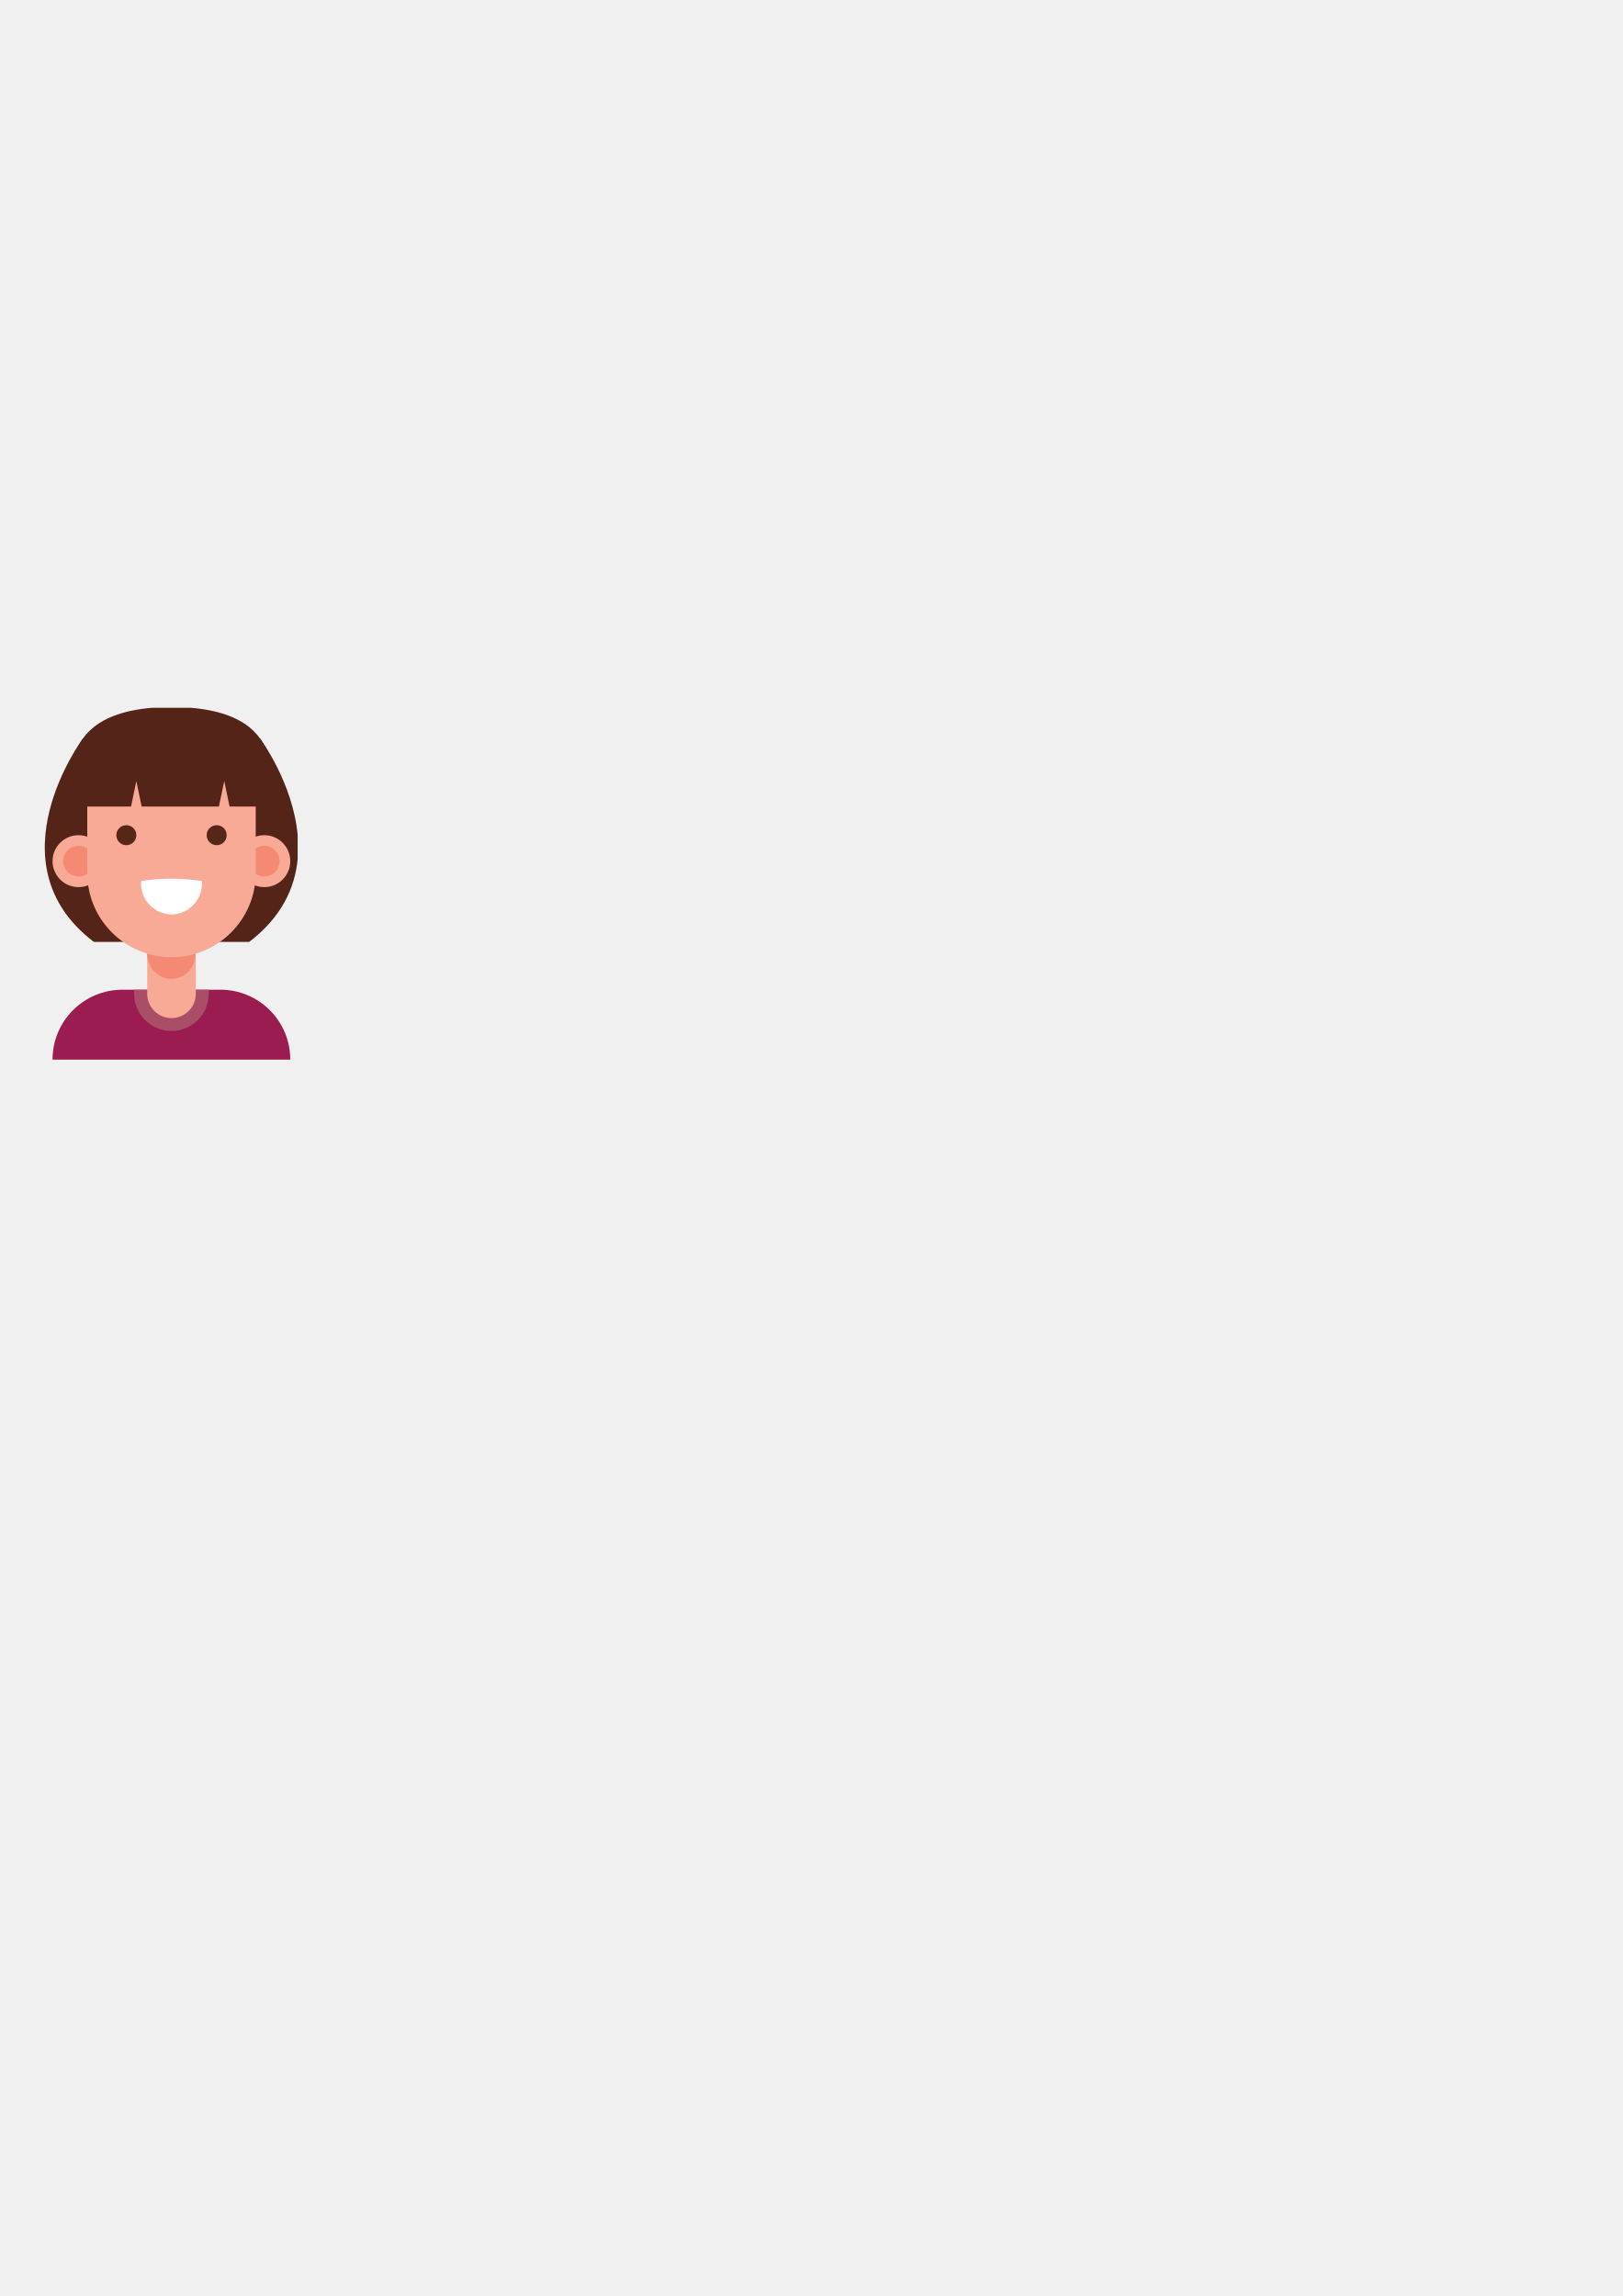
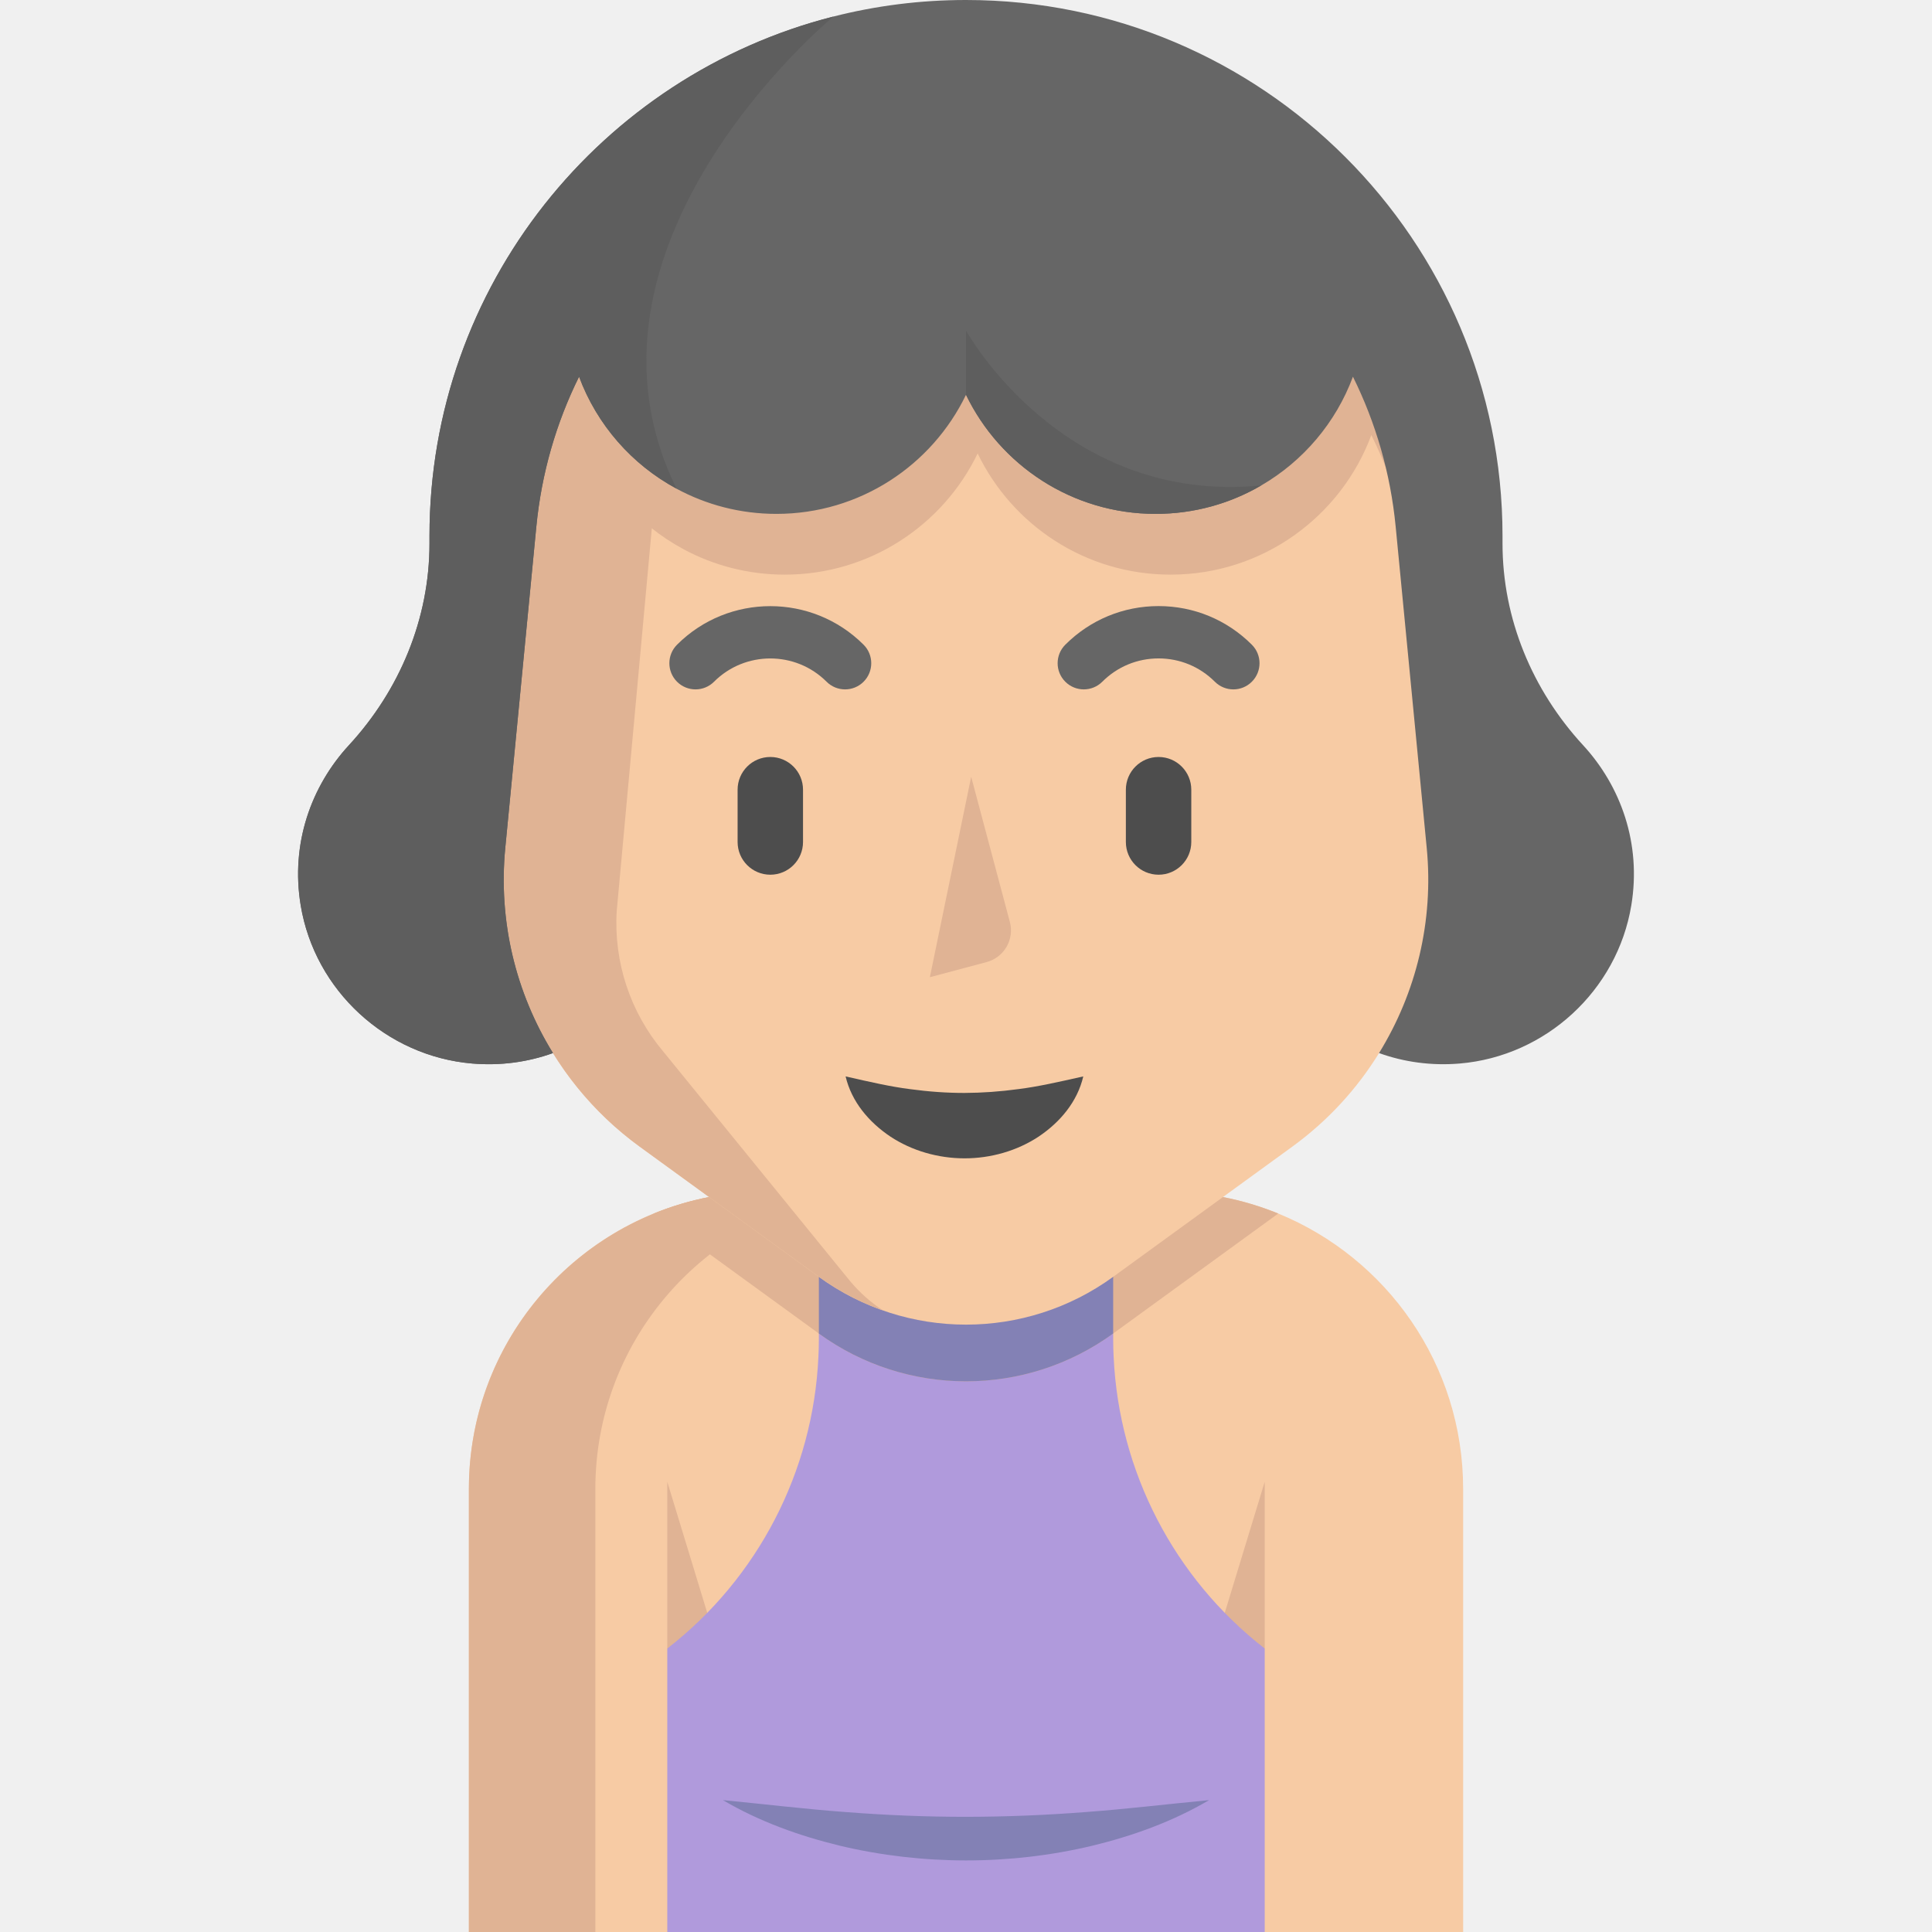
- <svg xmlns="http://www.w3.org/2000/svg" xml:space="preserve" width="248px" height="351px" version="1.1" style="shape-rendering:geometricPrecision; text-rendering:geometricPrecision; image-rendering:optimizeQuality; fill-rule:evenodd; clip-rule:evenodd" viewBox="0 0 248 350.74">
-   <defs>
-     <style type="text/css">
-    
-     .fil0 {fill:#552419}
-     .fil5 {fill:#562617}
-     .fil1 {fill:#9B1C51}
-     .fil4 {fill:#AA4D67}
-     .fil3 {fill:#F58A74}
-     .fil2 {fill:#F8AA97}
-     .fil6 {fill:white}
-    
-   </style>
-   </defs>
-   <g id="Слой_x0020_1">
-     <g id="_2496571376848">
-       <path class="fil0" d="M26.22 115.58l-13.57 -2.78c0,0 -14.12,19.03 1.69,31.06l11.88 0 0 -28.28z" />
-       <path class="fil0" d="M26.22 115.58l13.56 -2.78c0,0 5,6.74 5.72,14.73l0 3.69c-0.42,4.36 -2.43,8.85 -7.41,12.64l-11.87 0 0 -28.28z" />
-     </g>
-     <path class="fil1" d="M8.03 161.86l0 0 36.34 0c0,-5.91 -4.78,-10.69 -10.69,-10.69l-14.96 0c-5.91,0 -10.69,4.78 -10.69,10.69zm36.34 0l0 0z" />
-     <g id="_2496571377808">
-       <path class="fil2" d="M44.37 131.52c0,2.19 -1.78,3.97 -3.97,3.97 -2.19,0 -3.97,-1.78 -3.97,-3.97 0,-2.19 1.78,-3.97 3.97,-3.97 2.19,0 3.97,1.78 3.97,3.97l0 0z" />
-       <path class="fil3" d="M42.74 131.52c0,1.29 -1.04,2.34 -2.34,2.34 -1.29,0 -2.34,-1.05 -2.34,-2.34 0,-1.3 1.05,-2.35 2.34,-2.35 1.3,0 2.34,1.05 2.34,2.35l0 0z" />
-     </g>
-     <path class="fil2" d="M15.97 131.52c0,2.19 -1.78,3.97 -3.97,3.97 -2.19,0 -3.97,-1.78 -3.97,-3.97 0,-2.19 1.78,-3.97 3.97,-3.97 2.19,0 3.97,1.78 3.97,3.97l0 0z" />
-     <path class="fil3" d="M14.34 131.52c0,1.29 -1.05,2.34 -2.34,2.34 -1.3,0 -2.34,-1.05 -2.34,-2.34 0,-1.3 1.04,-2.35 2.34,-2.35 1.29,0 2.34,1.05 2.34,2.35l0 0z" />
-     <path class="fil4" d="M26.22 157.48c3.15,0 5.68,-2.56 5.68,-5.68l0 -0.63 -11.4 0 0 0.63c0,3.12 2.56,5.68 5.72,5.68z" />
-     <path class="fil2" d="M22.5 139.7l0 12.1c0,2.03 1.65,3.71 3.72,3.71l0 0c2.03,0 3.71,-1.65 3.71,-3.71l0 -12.1 -7.43 0z" />
-     <path class="fil3" d="M22.5 145.73c0,2.04 1.62,3.75 3.65,3.79 0,0 0.03,0 0.03,0l0 0c0,0 0.04,0 0.04,0 2.03,0 3.65,-1.72 3.65,-3.79l0 -4.87 -7.37 0 0 4.87z" />
-     <path class="fil2" d="M13.34 120.64l0 12.69c0,7.09 5.75,12.87 12.88,12.87l0 0c7.09,0 12.87,-5.75 12.87,-12.87l0 -12.69c0,-4.78 -3.88,-8.65 -8.66,-8.65l-8.43 0c-4.78,0 -8.66,3.87 -8.66,8.65z" />
-     <path class="fil5" d="M20.84 127.55c0,0.84 -0.68,1.53 -1.53,1.53 0,0 0,0 0,0 -0.85,0 -1.53,-0.69 -1.53,-1.53 0,-0.85 0.68,-1.53 1.53,-1.53 0,0 0,0 0,0 0.85,0 1.53,0.68 1.53,1.53l0 0z" />
-     <path class="fil5" d="M34.65 127.55c0,0.84 -0.68,1.53 -1.53,1.53 -0.84,0 -1.53,-0.69 -1.53,-1.53 0,-0.85 0.69,-1.53 1.53,-1.53 0.85,0 1.53,0.68 1.53,1.53l0 0z" />
-     <path class="fil6" d="M21.56 134.55c0,0.15 0,0.31 0,0.47 0,2.5 2.09,4.62 4.66,4.65l0 0c2.56,-0.03 4.65,-2.15 4.65,-4.65 0,-0.16 0,-0.32 0,-0.47 -3.09,-0.47 -6.22,-0.47 -9.31,0z" />
-     <path class="fil0" d="M23.28 108.07c-17.02,1.4 -11.28,15.1 -11.28,15.1l8.03 0 0.81 -3.9 0.81 3.9 0 0 11.81 0 0.82 -3.9 0.81 3.9 0 0 5.37 0c-0.06,0 5.71,-13.7 -11.31,-15.1l-5.87 0z" />
+ <svg xmlns="http://www.w3.org/2000/svg" version="1.1" id="Layer_1" x="0px" y="0px" viewBox="0 0 512 512" style="enable-background:new 0 0 512 512;" xml:space="preserve">
+   <path style="fill:#F7CBA4;" d="M387.747,394.58v117.416H124.254V394.58c0-32.971,20.259-61.227,49-72.981  c4.669-1.907,9.569-3.386,14.642-4.368h136.207c5.073,0.982,9.973,2.462,14.642,4.368  C367.488,333.353,387.747,361.609,387.747,394.58z" />
+   <g>
+     <polyline style="fill:#E0B394;" points="176.837,436.878 176.837,392.685 191.283,440.068  " />
+     <polyline style="fill:#E0B394;" points="335.164,436.878 335.164,392.685 320.718,440.068  " />
  </g>
+   <path style="fill:#B09ADC;" d="M335.164,436.878v75.119H176.837v-75.119c24.061-18.687,38.646-46.932,40.044-77.21  c0.092-1.618,0.127-3.236,0.127-4.854v-37.582h77.996v37.582c0,1.618,0.035,3.236,0.127,4.842  C296.53,389.935,311.115,418.191,335.164,436.878z" />
+   <g>
+     <path style="fill:#E0B394;" d="M221.417,317.23h-33.514c-36.265,7.061-63.643,39.015-63.643,77.349V512h33.514V394.579   C157.774,356.246,185.152,324.291,221.417,317.23z" />
+     <path style="fill:#E0B394;" d="M338.747,321.6l-43.742,31.792c-23.252,16.896-54.744,16.896-78.008,0L173.255,321.6   c4.669-1.907,9.569-3.386,14.642-4.368h136.207C329.178,318.214,334.078,319.693,338.747,321.6z" />
+   </g>
+   <path style="fill:#8381B5;" d="M295.004,317.231v36.161c-23.252,16.896-54.733,16.896-77.996,0.012v-36.172L295.004,317.231  L295.004,317.231z" />
+   <path style="fill:#F7CBA4;" d="M383.679,248.146c-4.831,10.956-12.354,21.415-18.156,30.833  c-5.894,9.592-13.672,18.086-23.079,24.916l-47.44,34.474c-23.252,16.896-54.744,16.896-78.008,0l-47.44-34.474  c-9.361-6.807-17.127-15.266-23.021-24.812c-3.201-5.201-7.304-10.725-11.326-16.468c-8.321-11.938-16.26-24.847-15.001-37.894  l6.356-85.138c5.663-58.65,70.519-113.244,129.435-113.244c29.458,0,58.812,13.648,81.509,34.624  c22.697,20.987,38.738,49.301,41.569,78.62l9.245,85.138C389.088,232.636,387.042,240.507,383.679,248.146z" />
+   <g>
+     <path style="fill:#E0B394;" d="M163.43,241.504c-0.797,13.487,3.594,26.754,12.285,37.097l49.582,60.927   c2.589,3.086,5.524,5.674,8.702,7.743c-5.963-2.08-11.695-5.062-17-8.91l-47.44-34.462c-25.066-18.213-38.622-48.33-35.641-79.175   l8.217-85.15c5.617-58.072,53.993-102.52,112.158-103.363c-35.826,0.867-76.393,34.635-78.508,70.6L163.43,241.504z" />
+     <path style="fill:#E0B394;" d="M383.679,248.146c-0.058-1.918-0.185-3.848-0.37-5.778l-8.367-86.629   c-1.398-14.457-5.397-28.083-11.522-40.448c-8.02,21.599-28.822,36.993-53.207,36.993c-22.512,0-41.951-13.105-51.127-32.116   c-9.176,19.011-28.626,32.116-51.127,32.116c-9.731,0-18.907-2.462-26.916-6.784v-0.012c-12.054-6.495-21.472-17.231-26.292-30.198   c-6.125,12.366-10.124,25.991-11.522,40.448l-8.367,86.629c-0.659,6.83-0.532,13.614,0.347,20.247   c-8.321-11.938-16.26-24.847-15.001-37.894l6.356-85.138c5.663-58.65,70.519-113.244,129.435-113.244   c29.458,0,58.812,13.648,81.509,34.624c22.697,20.987,38.738,49.301,41.569,78.62l9.245,85.138   C389.088,232.636,387.042,240.507,383.679,248.146z" />
+   </g>
+   <path style="fill:#666666;" d="M432.31,239.952c-3.744,22.559-22.674,39.963-45.464,41.893c-7.547,0.636-14.793-0.393-21.391-2.774  c9.893-16.006,14.515-35.028,12.643-54.351l-8.228-85.138c-1.375-14.215-5.305-27.609-11.326-39.755  c-4.519,12.181-13.186,22.362-24.281,28.811h-0.012c-8.228,4.808-17.797,7.547-28.002,7.547c-22.12,0-41.234-12.886-50.249-31.561  c-9.014,18.676-28.129,31.561-50.249,31.561c-9.569,0-18.583-2.415-26.453-6.668v-0.012c-11.846-6.379-21.103-16.931-25.841-29.678  c-6.021,12.146-9.95,25.54-11.326,39.755l-8.228,85.138c-1.872,19.323,2.751,38.345,12.643,54.351  c-6.599,2.381-13.845,3.409-21.391,2.774c-22.79-1.93-41.72-19.334-45.464-41.893c-2.727-16.399,2.785-31.619,12.77-42.459  c13.487-14.631,21.357-33.549,21.357-53.438v-1.999c0-66.324,45.545-122.039,107.05-137.675C232.09,1.525,243.854,0,255.966,0h0.069  c78.447,0.023,142.147,63.62,142.147,142.055v1.999c0,19.889,7.87,38.807,21.357,53.438  C429.524,208.333,435.037,223.553,432.31,239.952z" />
+   <path style="fill:#5E5E5E;" d="M179.298,129.508c-11.846-6.379-21.103-16.931-25.841-29.678c-6.021,12.146-9.95,25.54-11.326,39.755  l-8.228,85.138c-1.872,19.323,2.751,38.345,12.643,54.351c-6.599,2.381-13.845,3.409-21.391,2.774  c-22.79-1.93-41.72-19.334-45.464-41.893c-2.727-16.399,2.785-31.619,12.77-42.459c13.487-14.631,21.357-33.549,21.357-53.438  v-1.999c0-66.324,45.545-122.039,107.05-137.675C219.665,5.377,147.736,65.38,179.298,129.508z" />
+   <path style="fill:#4D4D4D;" d="M204.141,231.807c-4.787,0-8.668-3.881-8.668-8.668v-13.863c0-4.787,3.881-8.668,8.668-8.668  s8.668,3.881,8.668,8.668v13.863C212.809,227.926,208.928,231.807,204.141,231.807z" />
+   <g>
+     <path style="fill:#666666;" d="M326.85,182.695c-1.775,0-3.549-0.677-4.904-2.032c-3.982-3.984-9.279-6.177-14.913-6.177   c-5.633,0-10.929,2.193-14.912,6.177c-2.709,2.708-7.1,2.709-9.806,0c-2.709-2.708-2.709-7.098-0.001-9.806   c6.604-6.604,15.382-10.239,24.72-10.239c9.339,0,18.117,3.637,24.721,10.239c2.708,2.708,2.708,7.098-0.001,9.806   C330.4,182.019,328.624,182.695,326.85,182.695z" />
+     <path style="fill:#666666;" d="M223.957,182.695c-1.775,0-3.549-0.677-4.904-2.031c-8.223-8.223-21.603-8.224-29.827,0   c-2.708,2.708-7.099,2.708-9.806,0c-2.708-2.708-2.708-7.098,0-9.806c13.631-13.631,35.808-13.63,49.44,0   c2.708,2.708,2.708,7.098,0,9.806C227.506,182.019,225.731,182.695,223.957,182.695z" />
+   </g>
+   <g>
+     <path style="fill:#4D4D4D;" d="M307.035,231.807c-4.788,0-8.668-3.881-8.668-8.668v-13.863c0-4.787,3.88-8.668,8.668-8.668   c4.788,0,8.668,3.881,8.668,8.668v13.863C315.703,227.926,311.822,231.807,307.035,231.807z" />
+     <path style="fill:#4D4D4D;" d="M224.095,285.262c6.682,1.521,11.944,2.722,17.05,3.369c5.05,0.681,9.735,1.011,14.442,1.009   c4.707-0.018,9.388-0.347,14.433-1.032c5.101-0.649,10.361-1.841,17.059-3.347c-1.562,6.727-6.165,12.154-11.841,15.957   c-5.724,3.781-12.697,5.763-19.651,5.753c-6.954-0.009-13.922-1.99-19.642-5.776C230.274,297.392,225.673,291.973,224.095,285.262z   " />
+   </g>
+   <path style="fill:#E0B394;" d="M246.425,258.964l15.045-4.008c4.634-1.234,7.389-5.992,6.155-10.626l-10.252-38.479" />
+   <path style="fill:#8381B5;" d="M191.577,477.05c11.12,1.071,21.82,2.383,32.518,3.163c10.68,0.833,21.291,1.269,31.905,1.264  c10.614-0.01,21.224-0.446,31.902-1.279c10.698-0.784,21.397-2.089,32.522-3.148c-9.641,5.686-20.235,9.492-31.1,12.123  c-10.884,2.583-22.106,3.867-33.324,3.858c-11.218-0.006-22.437-1.29-33.321-3.873C211.815,486.522,201.222,482.722,191.577,477.05z  " />
+   <path style="fill:#5E5E5E;" d="M334.251,128.638c-8.228,4.808-17.797,7.547-28.002,7.547c-22.12,0-41.234-12.886-50.249-31.561  V87.588C256.001,87.588,281.368,133.85,334.251,128.638z" />
+   <g>
+ </g>
+   <g>
+ </g>
+   <g>
+ </g>
+   <g>
+ </g>
+   <g>
+ </g>
+   <g>
+ </g>
+   <g>
+ </g>
+   <g>
+ </g>
+   <g>
+ </g>
+   <g>
+ </g>
+   <g>
+ </g>
+   <g>
+ </g>
+   <g>
+ </g>
+   <g>
+ </g>
+   <g>
+ </g>
</svg>
